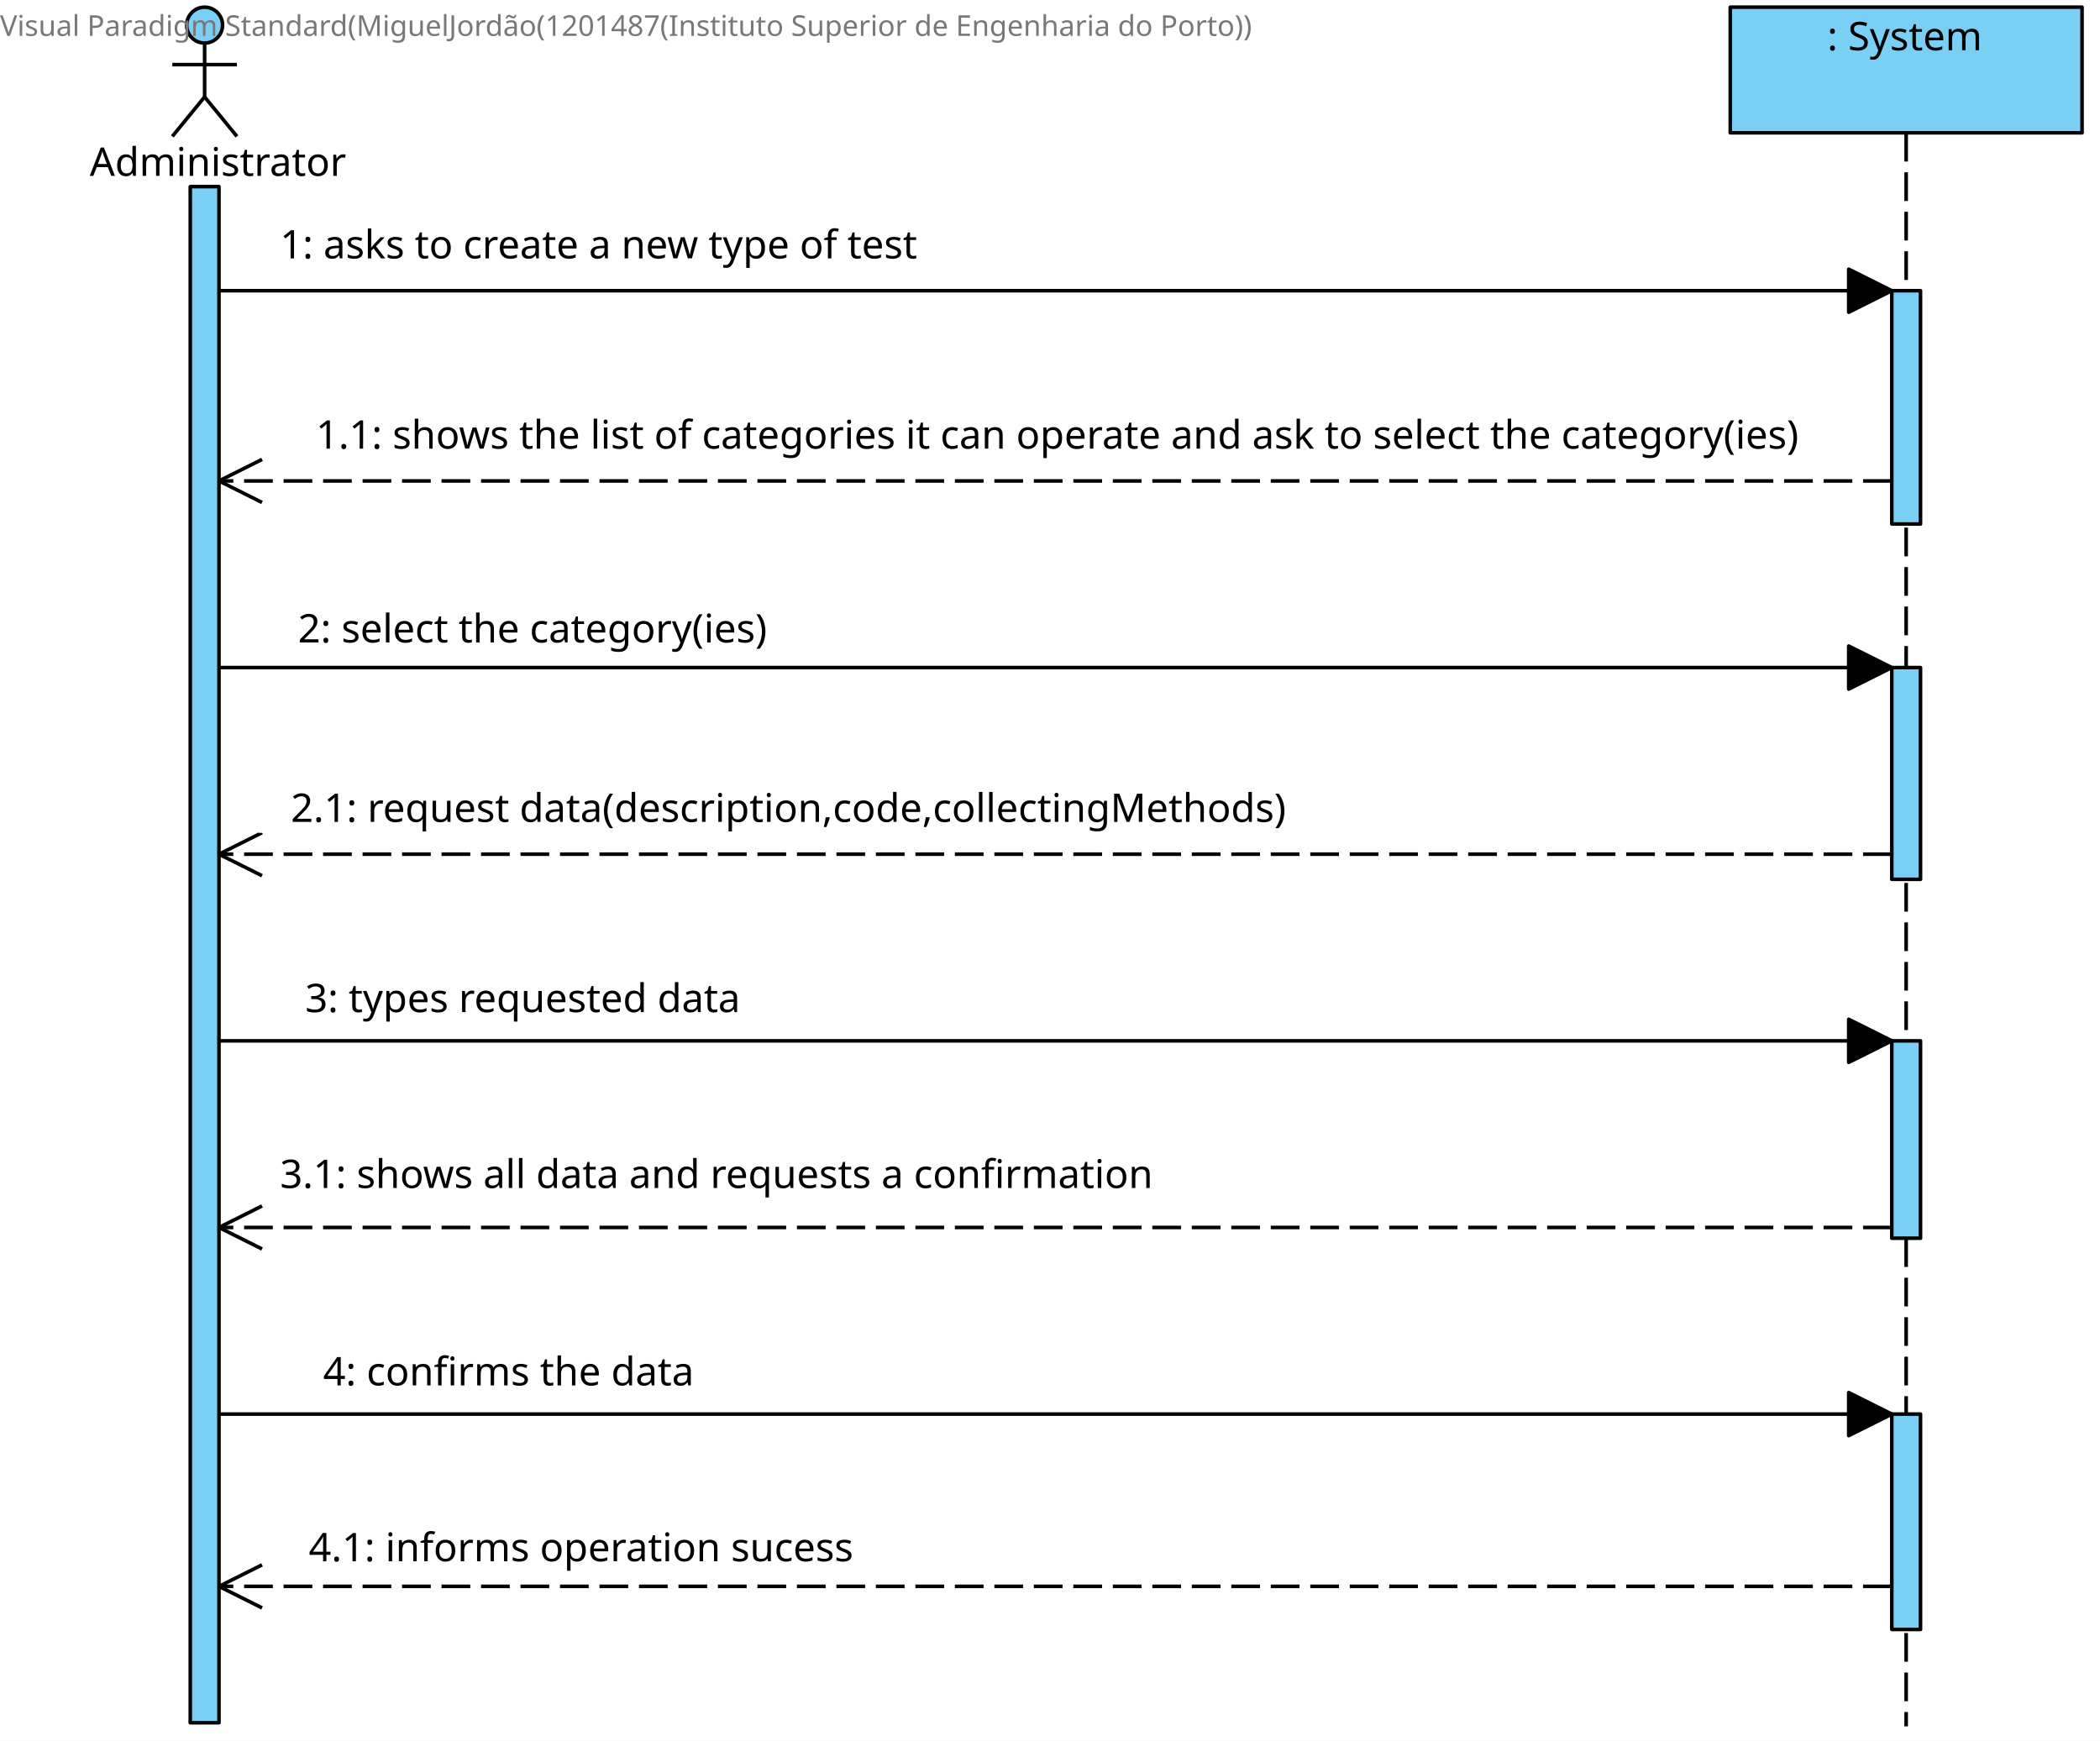
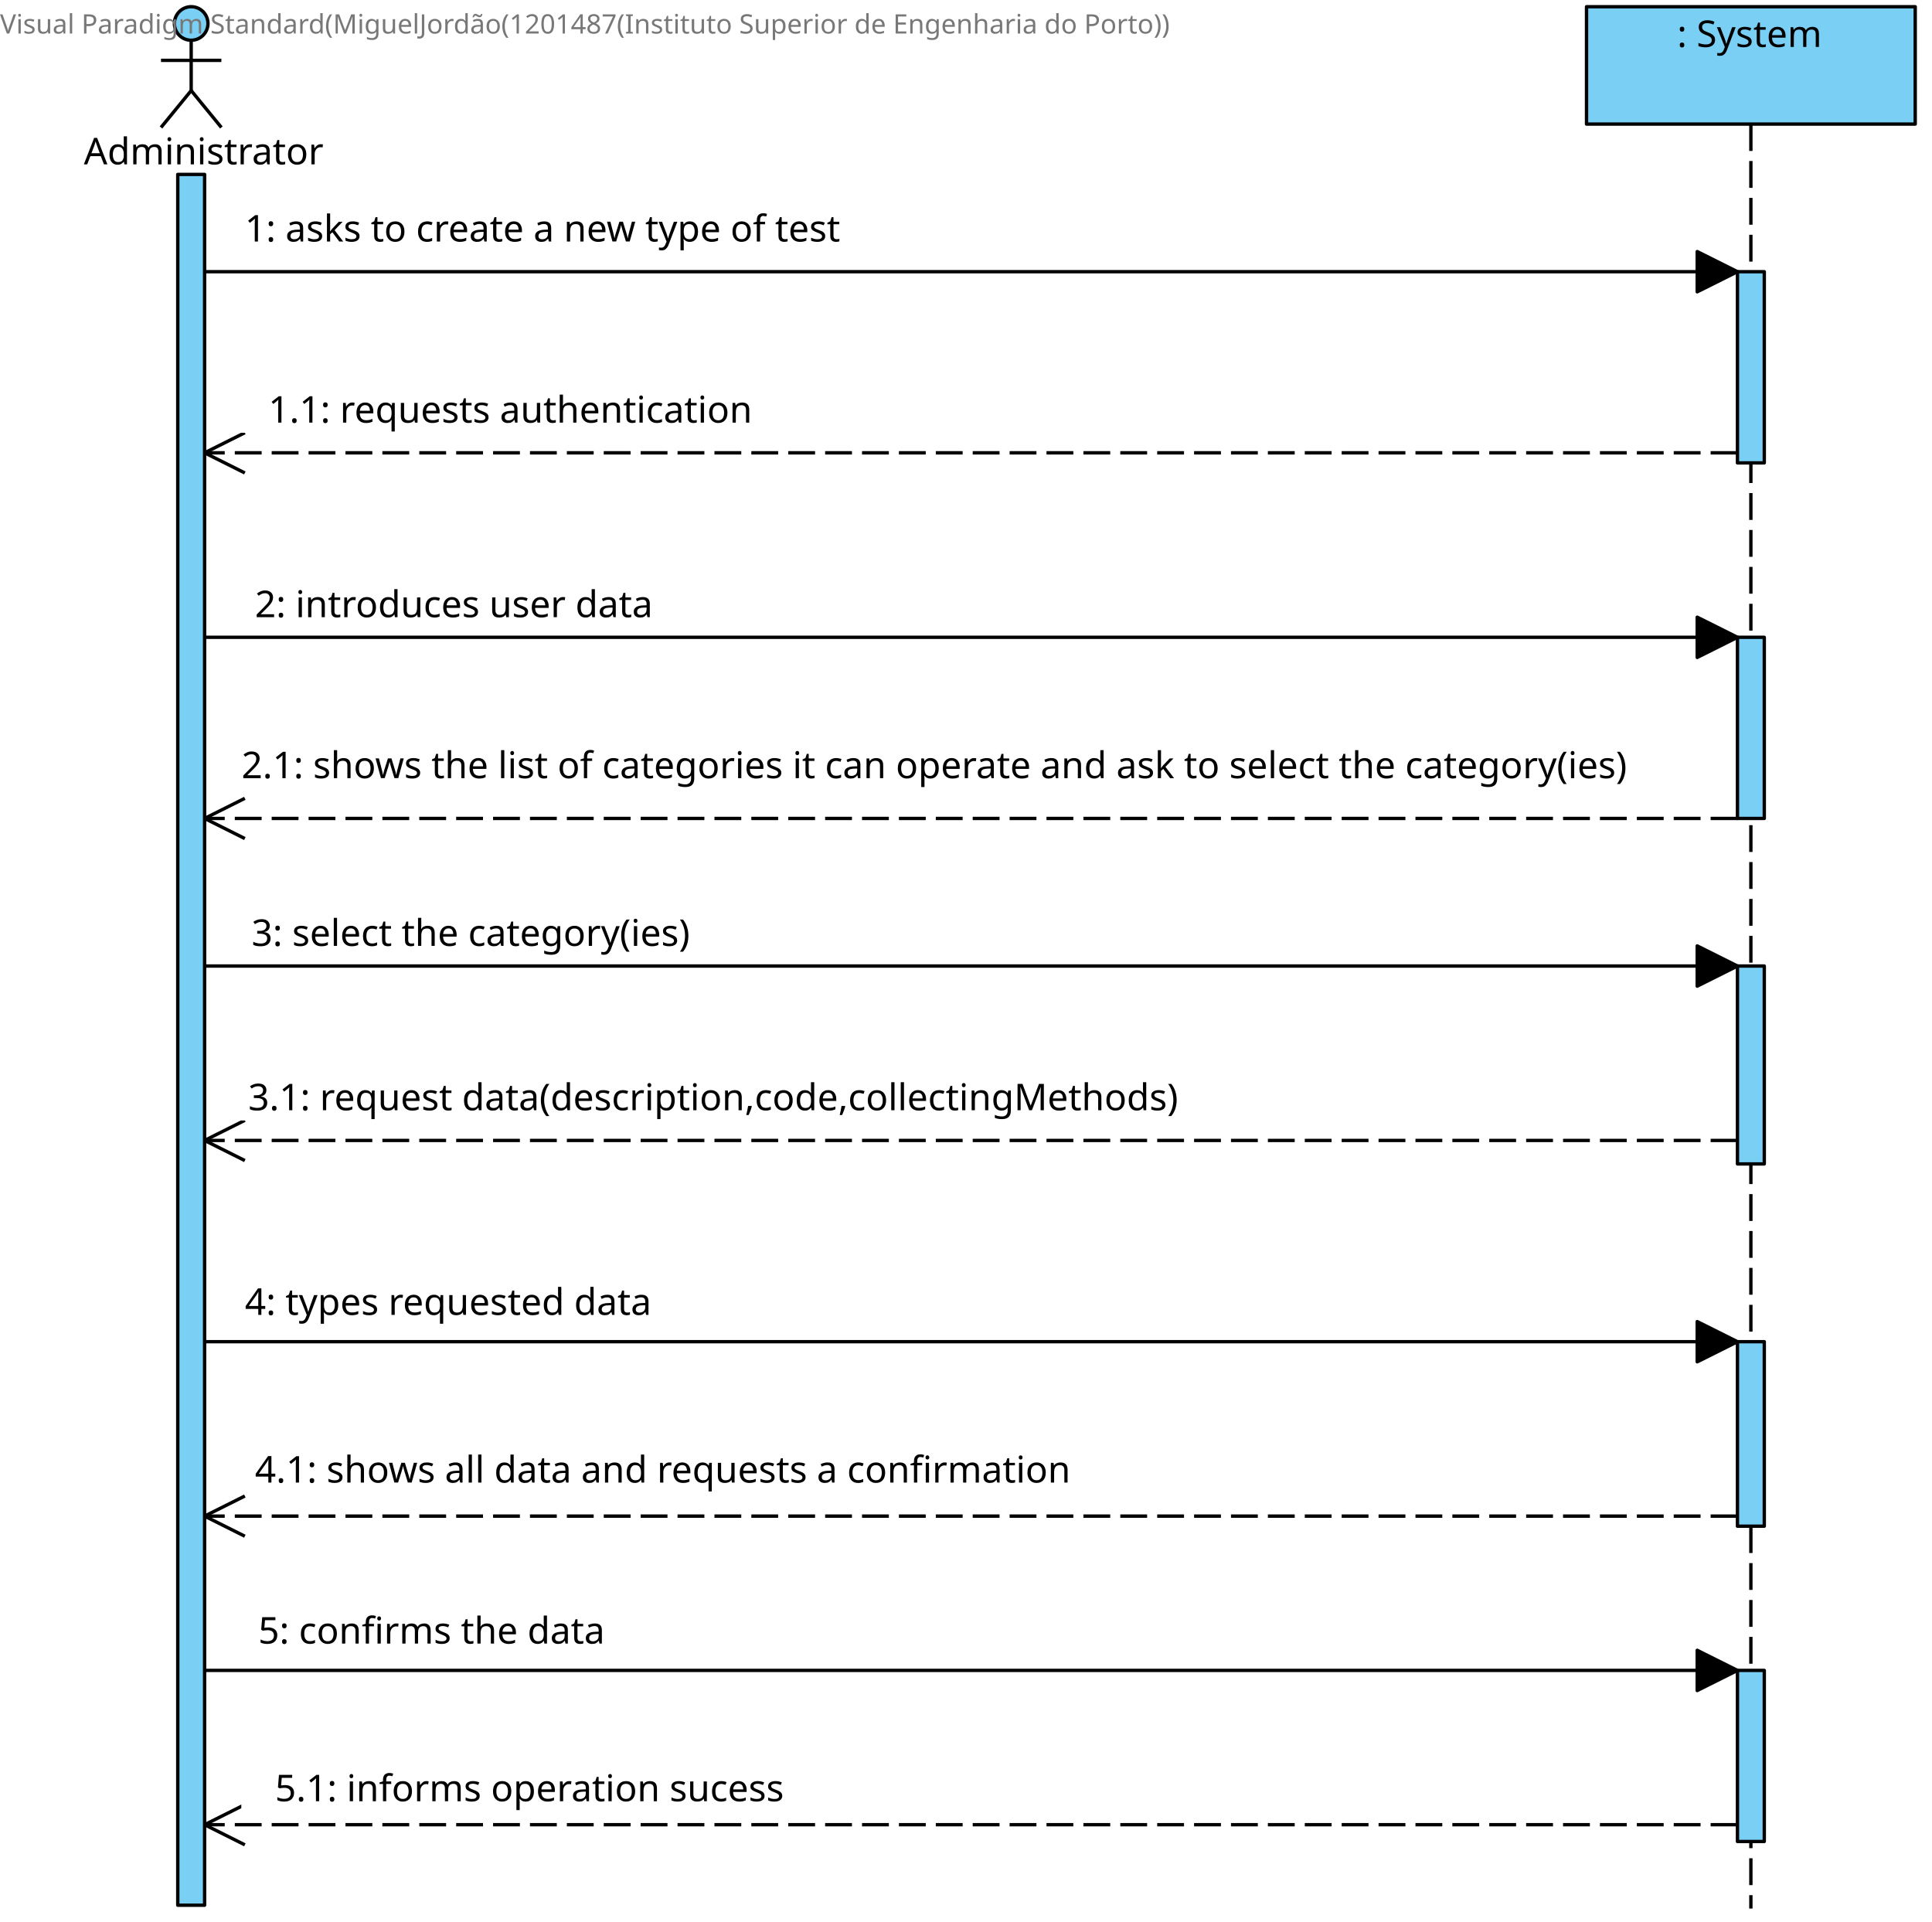
- <svg xmlns="http://www.w3.org/2000/svg" fill-opacity="0" color-rendering="auto" color-interpolation="auto" text-rendering="auto" stroke="rgb(0,0,0)" stroke-linecap="square" width="585" stroke-miterlimit="10" shape-rendering="auto" stroke-opacity="0" fill="rgb(0,0,0)" stroke-dasharray="none" font-weight="normal" stroke-width="1" height="485" font-family="'Dialog'" font-style="normal" stroke-linejoin="miter" font-size="12px" stroke-dashoffset="0" image-rendering="auto">
+ <svg xmlns="http://www.w3.org/2000/svg" fill-opacity="0" color-rendering="auto" color-interpolation="auto" text-rendering="auto" stroke="rgb(0,0,0)" stroke-linecap="square" width="576" stroke-miterlimit="10" shape-rendering="auto" stroke-opacity="0" fill="rgb(0,0,0)" stroke-dasharray="none" font-weight="normal" stroke-width="1" height="573" font-family="'Dialog'" font-style="normal" stroke-linejoin="miter" font-size="12px" stroke-dashoffset="0" image-rendering="auto">
  <defs id="genericDefs" />
  <g>
    <defs id="defs1">
      <clipPath clipPathUnits="userSpaceOnUse" id="clipPath1">
-         <path d="M-7 -7 L121 -7 L121 490 L-7 490 L-7 -7 Z" />
+         <path d="M-7 -7 L121 -7 L121 578 L-7 578 L-7 -7 Z" />
      </clipPath>
      <clipPath clipPathUnits="userSpaceOnUse" id="clipPath2">
-         <path d="M-7 -7 L110 -7 L110 490 L-7 490 L-7 -7 Z" />
+         <path d="M-7 -7 L110 -7 L110 578 L-7 578 L-7 -7 Z" />
      </clipPath>
      <clipPath clipPathUnits="userSpaceOnUse" id="clipPath3">
-         <path d="M-7 -7 L19 -7 L19 76 L-7 76 L-7 -7 Z" />
+         <path d="M-7 -7 L19 -7 L19 68 L-7 68 L-7 -7 Z" />
      </clipPath>
      <clipPath clipPathUnits="userSpaceOnUse" id="clipPath4">
        <path d="M-7 -7 L19 -7 L19 70 L-7 70 L-7 -7 Z" />
      </clipPath>
      <clipPath clipPathUnits="userSpaceOnUse" id="clipPath5">
        <path d="M-7 -7 L19 -7 L19 66 L-7 66 L-7 -7 Z" />
      </clipPath>
      <clipPath clipPathUnits="userSpaceOnUse" id="clipPath6">
-         <path d="M-7 -7 L19 -7 L19 71 L-7 71 L-7 -7 Z" />
+         <path d="M-7 -7 L19 -7 L19 62 L-7 62 L-7 -7 Z" />
      </clipPath>
      <clipPath clipPathUnits="userSpaceOnUse" id="clipPath7">
-         <path d="M-99 -15 L198 -15 L198 30 L-99 30 L-99 -15 Z" />
+         <path d="M-7 -7 L19 -7 L19 65 L-7 65 L-7 -7 Z" />
      </clipPath>
      <clipPath clipPathUnits="userSpaceOnUse" id="clipPath8">
        <path d="M-85 -15 L170 -15 L170 30 L-85 30 L-85 -15 Z" />
      </clipPath>
      <clipPath clipPathUnits="userSpaceOnUse" id="clipPath9">
-         <path d="M0 0 L570 0 L570 104 L0 104 L0 0 Z" />
+         <path d="M-99 -15 L198 -15 L198 30 L-99 30 L-99 -15 Z" />
      </clipPath>
      <clipPath clipPathUnits="userSpaceOnUse" id="clipPath10">
-         <path d="M89 6 L89 21 L4 21 L4 6 ZM247 29 L247 44 L57 44 L57 29 ZM481 82 L481 97 L67 97 L67 82 ZM0 0 L0 104 L570 104 L570 0 Z" />
+         <path d="M0 0 L561 0 L561 104 L0 104 L0 0 Z" />
      </clipPath>
      <clipPath clipPathUnits="userSpaceOnUse" id="clipPath11">
-         <path d="M208 31 L208 46 L62 46 L62 31 ZM343 81 L343 96 L61 96 L61 81 ZM0 0 L0 104 L570 104 L570 0 Z" />
+         <path d="M89 6 L89 21 L4 21 L4 6 ZM242 29 L242 44 L52 44 L52 29 ZM216 83 L216 98 L60 98 L60 83 ZM0 0 L0 104 L561 104 L561 0 Z" />
      </clipPath>
      <clipPath clipPathUnits="userSpaceOnUse" id="clipPath12">
-         <path d="M343 29 L343 44 L61 44 L61 29 ZM199 82 L199 97 L64 97 L64 82 ZM0 0 L0 104 L570 104 L570 0 Z" />
+         <path d="M200 32 L200 47 L54 47 L54 32 ZM336 81 L336 96 L54 96 L54 81 ZM0 0 L0 104 L561 104 L561 0 Z" />
      </clipPath>
      <clipPath clipPathUnits="userSpaceOnUse" id="clipPath13">
-         <path d="M199 30 L199 45 L64 45 L64 30 ZM307 79 L307 94 L57 94 L57 79 ZM0 0 L0 104 L570 104 L570 0 Z" />
+         <path d="M336 29 L336 44 L54 44 L54 29 ZM0 0 L0 104 L52 104 L52 90 L187 90 L187 104 L561 104 L561 0 Z" />
      </clipPath>
      <clipPath clipPathUnits="userSpaceOnUse" id="clipPath14">
-         <path d="M307 27 L307 42 L57 42 L57 27 ZM186 82 L186 97 L69 97 L69 82 ZM0 0 L0 104 L570 104 L570 0 Z" />
+         <path d="M187 30 L187 45 L52 45 L52 30 ZM305 80 L305 95 L55 95 L55 80 ZM0 0 L0 104 L561 104 L561 0 Z" />
      </clipPath>
      <clipPath clipPathUnits="userSpaceOnUse" id="clipPath15">
-         <path d="M186 30 L186 45 L69 45 L69 30 ZM229 79 L229 94 L65 94 L65 79 ZM0 0 L0 104 L570 104 L570 0 Z" />
+         <path d="M305 28 L305 43 L55 43 L55 28 ZM173 76 L173 91 L56 91 L56 76 ZM0 0 L0 104 L561 104 L561 0 Z" />
      </clipPath>
      <clipPath clipPathUnits="userSpaceOnUse" id="clipPath16">
-         <path d="M229 31 L229 46 L65 46 L65 31 ZM0 0 L0 104 L570 104 L570 0 Z" />
+         <path d="M173 30 L173 45 L56 45 L56 30 ZM225 77 L225 92 L61 92 L61 77 ZM0 0 L0 104 L561 104 L561 0 Z" />
      </clipPath>
      <clipPath clipPathUnits="userSpaceOnUse" id="clipPath17">
-         <path d="M481 29 L481 44 L67 44 L67 29 ZM208 83 L208 98 L62 98 L62 83 ZM0 0 L0 104 L570 104 L570 0 Z" />
+         <path d="M225 31 L225 46 L61 46 L61 31 ZM0 0 L0 104 L561 104 L561 0 Z" />
      </clipPath>
      <clipPath clipPathUnits="userSpaceOnUse" id="clipPath18">
+         <path d="M465 26 L465 41 L51 41 L51 26 ZM200 76 L200 91 L54 91 L54 76 ZM0 0 L0 104 L561 104 L561 0 Z" />
+       </clipPath>
+       <clipPath clipPathUnits="userSpaceOnUse" id="clipPath19">
+         <path d="M216 29 L216 44 L60 44 L60 29 ZM187 87 L187 102 L55 102 L55 87 ZM0 0 L0 104 L561 104 L561 0 Z" />
+       </clipPath>
+       <clipPath clipPathUnits="userSpaceOnUse" id="clipPath20">
+         <path d="M187 32 L187 47 L55 47 L55 32 ZM465 80 L465 95 L51 95 L51 80 ZM0 0 L0 104 L561 104 L561 0 Z" />
+       </clipPath>
+       <clipPath clipPathUnits="userSpaceOnUse" id="clipPath21">
+         <path d="M-132 -15 L264 -15 L264 30 L-132 30 L-132 -15 Z" />
+       </clipPath>
+       <clipPath clipPathUnits="userSpaceOnUse" id="clipPath22">
+         <path d="M-156 -15 L312 -15 L312 30 L-156 30 L-156 -15 Z" />
+       </clipPath>
+       <clipPath clipPathUnits="userSpaceOnUse" id="clipPath23">
        <path d="M-414 -15 L828 -15 L828 30 L-414 30 L-414 -15 Z" />
      </clipPath>
-       <clipPath clipPathUnits="userSpaceOnUse" id="clipPath19">
+       <clipPath clipPathUnits="userSpaceOnUse" id="clipPath24">
        <path d="M-164 -15 L328 -15 L328 30 L-164 30 L-164 -15 Z" />
      </clipPath>
-       <clipPath clipPathUnits="userSpaceOnUse" id="clipPath20">
+       <clipPath clipPathUnits="userSpaceOnUse" id="clipPath25">
        <path d="M-117 -15 L234 -15 L234 30 L-117 30 L-117 -15 Z" />
      </clipPath>
-       <clipPath clipPathUnits="userSpaceOnUse" id="clipPath21">
+       <clipPath clipPathUnits="userSpaceOnUse" id="clipPath26">
        <path d="M-250 -15 L500 -15 L500 30 L-250 30 L-250 -15 Z" />
      </clipPath>
-       <clipPath clipPathUnits="userSpaceOnUse" id="clipPath22">
+       <clipPath clipPathUnits="userSpaceOnUse" id="clipPath27">
        <path d="M-135 -15 L270 -15 L270 30 L-135 30 L-135 -15 Z" />
      </clipPath>
-       <clipPath clipPathUnits="userSpaceOnUse" id="clipPath23">
+       <clipPath clipPathUnits="userSpaceOnUse" id="clipPath28">
        <path d="M-282 -15 L564 -15 L564 30 L-282 30 L-282 -15 Z" />
      </clipPath>
-       <clipPath clipPathUnits="userSpaceOnUse" id="clipPath24">
+       <clipPath clipPathUnits="userSpaceOnUse" id="clipPath29">
        <path d="M-146 -15 L292 -15 L292 30 L-146 30 L-146 -15 Z" />
      </clipPath>
-       <clipPath clipPathUnits="userSpaceOnUse" id="clipPath25">
+       <clipPath clipPathUnits="userSpaceOnUse" id="clipPath30">
        <path d="M-190 -15 L380 -15 L380 30 L-190 30 L-190 -15 Z" />
      </clipPath>
    </defs>
    <g fill="white" text-rendering="geometricPrecision" fill-opacity="1" stroke-opacity="1" stroke="white">
-       <rect x="0" width="585" height="485" y="0" stroke="none" />
+       <rect x="0" width="576" height="573" y="0" stroke="none" />
    </g>
    <g font-size="11px" transform="translate(2,2)" fill-opacity="1" fill="rgb(122,207,245)" text-rendering="geometricPrecision" image-rendering="optimizeQuality" font-family="sans-serif" stroke="rgb(122,207,245)" stroke-opacity="1">
      <circle r="5" clip-path="url(#clipPath1)" cx="55" cy="5" stroke="none" />
-       <rect x="51" width="8" height="428" y="50" clip-path="url(#clipPath1)" stroke="none" />
+       <rect x="51" width="8" height="516" y="50" clip-path="url(#clipPath1)" stroke="none" />
    </g>
    <g stroke-linecap="butt" font-size="11px" transform="translate(2,2)" fill-opacity="1" fill="black" text-rendering="geometricPrecision" image-rendering="optimizeQuality" font-family="sans-serif" stroke-linejoin="round" stroke="black" stroke-opacity="1" stroke-miterlimit="0">
      <circle fill="none" r="5" clip-path="url(#clipPath1)" cx="55" cy="5" />
-       <rect fill="none" x="51" width="8" height="428" y="50" clip-path="url(#clipPath1)" />
+       <rect fill="none" x="51" width="8" height="516" y="50" clip-path="url(#clipPath1)" />
      <line y2="25" fill="none" x1="55" clip-path="url(#clipPath1)" x2="55" y1="10" />
      <line y2="36" fill="none" x1="55" clip-path="url(#clipPath1)" x2="46" y1="25" />
      <line y2="36" fill="none" x1="55" clip-path="url(#clipPath1)" x2="64" y1="25" />
      <line y2="16" fill="none" x1="46" clip-path="url(#clipPath1)" x2="64" y1="16" />
    </g>
-     <g font-size="11px" transform="translate(482,2)" fill-opacity="1" fill="rgb(122,207,245)" text-rendering="geometricPrecision" image-rendering="optimizeQuality" font-family="sans-serif" stroke="rgb(122,207,245)" stroke-opacity="1">
+     <g font-size="11px" transform="translate(473,2)" fill-opacity="1" fill="rgb(122,207,245)" text-rendering="geometricPrecision" image-rendering="optimizeQuality" font-family="sans-serif" stroke="rgb(122,207,245)" stroke-opacity="1">
      <rect x="0" width="98" height="35" y="0" clip-path="url(#clipPath2)" stroke="none" />
    </g>
-     <g stroke-linecap="butt" font-size="11px" transform="translate(482,2)" fill-opacity="1" fill="black" text-rendering="geometricPrecision" image-rendering="optimizeQuality" font-family="sans-serif" stroke-linejoin="round" stroke="black" stroke-opacity="1" stroke-miterlimit="0">
+     <g stroke-linecap="butt" font-size="11px" transform="translate(473,2)" fill-opacity="1" fill="black" text-rendering="geometricPrecision" image-rendering="optimizeQuality" font-family="sans-serif" stroke-linejoin="round" stroke="black" stroke-opacity="1" stroke-miterlimit="0">
      <rect fill="none" x="0" width="98" height="35" y="0" clip-path="url(#clipPath2)" />
-       <line clip-path="url(#clipPath2)" fill="none" x1="49" x2="49" y1="35" y2="479" stroke-linejoin="bevel" stroke-dasharray="8,3" />
-     </g>
-     <g font-size="11px" transform="translate(527,81)" fill-opacity="1" fill="rgb(122,207,245)" text-rendering="geometricPrecision" image-rendering="optimizeQuality" font-family="sans-serif" stroke="rgb(122,207,245)" stroke-opacity="1">
-       <rect x="0" width="8" height="65" y="0" clip-path="url(#clipPath3)" stroke="none" />
-     </g>
-     <g stroke-linecap="butt" font-size="11px" transform="translate(527,81)" fill-opacity="1" fill="black" text-rendering="geometricPrecision" image-rendering="optimizeQuality" font-family="sans-serif" stroke-linejoin="round" stroke="black" stroke-opacity="1" stroke-miterlimit="0">
-       <rect fill="none" x="0" width="8" height="65" y="0" clip-path="url(#clipPath3)" />
-     </g>
-     <g font-size="11px" transform="translate(527,186)" fill-opacity="1" fill="rgb(122,207,245)" text-rendering="geometricPrecision" image-rendering="optimizeQuality" font-family="sans-serif" stroke="rgb(122,207,245)" stroke-opacity="1">
+       <line clip-path="url(#clipPath2)" fill="none" x1="49" x2="49" y1="35" y2="567" stroke-linejoin="bevel" stroke-dasharray="8,3" />
+     </g>
+     <g font-size="11px" transform="translate(518,81)" fill-opacity="1" fill="rgb(122,207,245)" text-rendering="geometricPrecision" image-rendering="optimizeQuality" font-family="sans-serif" stroke="rgb(122,207,245)" stroke-opacity="1">
+       <rect x="0" width="8" height="57" y="0" clip-path="url(#clipPath3)" stroke="none" />
+     </g>
+     <g stroke-linecap="butt" font-size="11px" transform="translate(518,81)" fill-opacity="1" fill="black" text-rendering="geometricPrecision" image-rendering="optimizeQuality" font-family="sans-serif" stroke-linejoin="round" stroke="black" stroke-opacity="1" stroke-miterlimit="0">
+       <rect fill="none" x="0" width="8" height="57" y="0" clip-path="url(#clipPath3)" />
+     </g>
+     <g font-size="11px" transform="translate(518,288)" fill-opacity="1" fill="rgb(122,207,245)" text-rendering="geometricPrecision" image-rendering="optimizeQuality" font-family="sans-serif" stroke="rgb(122,207,245)" stroke-opacity="1">
      <rect x="0" width="8" height="59" y="0" clip-path="url(#clipPath4)" stroke="none" />
    </g>
-     <g stroke-linecap="butt" font-size="11px" transform="translate(527,186)" fill-opacity="1" fill="black" text-rendering="geometricPrecision" image-rendering="optimizeQuality" font-family="sans-serif" stroke-linejoin="round" stroke="black" stroke-opacity="1" stroke-miterlimit="0">
+     <g stroke-linecap="butt" font-size="11px" transform="translate(518,288)" fill-opacity="1" fill="black" text-rendering="geometricPrecision" image-rendering="optimizeQuality" font-family="sans-serif" stroke-linejoin="round" stroke="black" stroke-opacity="1" stroke-miterlimit="0">
      <rect fill="none" x="0" width="8" height="59" y="0" clip-path="url(#clipPath4)" />
    </g>
-     <g font-size="11px" transform="translate(527,290)" fill-opacity="1" fill="rgb(122,207,245)" text-rendering="geometricPrecision" image-rendering="optimizeQuality" font-family="sans-serif" stroke="rgb(122,207,245)" stroke-opacity="1">
+     <g font-size="11px" transform="translate(518,400)" fill-opacity="1" fill="rgb(122,207,245)" text-rendering="geometricPrecision" image-rendering="optimizeQuality" font-family="sans-serif" stroke="rgb(122,207,245)" stroke-opacity="1">
      <rect x="0" width="8" height="55" y="0" clip-path="url(#clipPath5)" stroke="none" />
    </g>
-     <g stroke-linecap="butt" font-size="11px" transform="translate(527,290)" fill-opacity="1" fill="black" text-rendering="geometricPrecision" image-rendering="optimizeQuality" font-family="sans-serif" stroke-linejoin="round" stroke="black" stroke-opacity="1" stroke-miterlimit="0">
+     <g stroke-linecap="butt" font-size="11px" transform="translate(518,400)" fill-opacity="1" fill="black" text-rendering="geometricPrecision" image-rendering="optimizeQuality" font-family="sans-serif" stroke-linejoin="round" stroke="black" stroke-opacity="1" stroke-miterlimit="0">
      <rect fill="none" x="0" width="8" height="55" y="0" clip-path="url(#clipPath5)" />
    </g>
-     <g font-size="11px" transform="translate(527,394)" fill-opacity="1" fill="rgb(122,207,245)" text-rendering="geometricPrecision" image-rendering="optimizeQuality" font-family="sans-serif" stroke="rgb(122,207,245)" stroke-opacity="1">
-       <rect x="0" width="8" height="60" y="0" clip-path="url(#clipPath6)" stroke="none" />
-     </g>
-     <g stroke-linecap="butt" font-size="11px" transform="translate(527,394)" fill-opacity="1" fill="black" text-rendering="geometricPrecision" image-rendering="optimizeQuality" font-family="sans-serif" stroke-linejoin="round" stroke="black" stroke-opacity="1" stroke-miterlimit="0">
-       <rect fill="none" x="0" width="8" height="60" y="0" clip-path="url(#clipPath6)" />
-     </g>
-     <g font-size="11px" transform="translate(482,2)" fill-opacity="1" fill="black" text-rendering="geometricPrecision" image-rendering="optimizeQuality" font-family="sans-serif" stroke="black" stroke-opacity="1">
-       <text x="27" xml:space="preserve" y="12" clip-path="url(#clipPath7)" stroke="none">: System</text>
+     <g font-size="11px" transform="translate(518,498)" fill-opacity="1" fill="rgb(122,207,245)" text-rendering="geometricPrecision" image-rendering="optimizeQuality" font-family="sans-serif" stroke="rgb(122,207,245)" stroke-opacity="1">
+       <rect x="0" width="8" height="51" y="0" clip-path="url(#clipPath6)" stroke="none" />
+     </g>
+     <g stroke-linecap="butt" font-size="11px" transform="translate(518,498)" fill-opacity="1" fill="black" text-rendering="geometricPrecision" image-rendering="optimizeQuality" font-family="sans-serif" stroke-linejoin="round" stroke="black" stroke-opacity="1" stroke-miterlimit="0">
+       <rect fill="none" x="0" width="8" height="51" y="0" clip-path="url(#clipPath6)" />
+     </g>
+     <g font-size="11px" transform="translate(518,190)" fill-opacity="1" fill="rgb(122,207,245)" text-rendering="geometricPrecision" image-rendering="optimizeQuality" font-family="sans-serif" stroke="rgb(122,207,245)" stroke-opacity="1">
+       <rect x="0" width="8" height="54" y="0" clip-path="url(#clipPath7)" stroke="none" />
+     </g>
+     <g stroke-linecap="butt" font-size="11px" transform="translate(518,190)" fill-opacity="1" fill="black" text-rendering="geometricPrecision" image-rendering="optimizeQuality" font-family="sans-serif" stroke-linejoin="round" stroke="black" stroke-opacity="1" stroke-miterlimit="0">
+       <rect fill="none" x="0" width="8" height="54" y="0" clip-path="url(#clipPath7)" />
    </g>
    <g font-size="11px" transform="translate(15,37)" fill-opacity="1" fill="black" text-rendering="geometricPrecision" image-rendering="optimizeQuality" font-family="sans-serif" stroke="black" stroke-opacity="1">
      <text x="10" xml:space="preserve" y="12" clip-path="url(#clipPath8)" stroke="none">Administrator</text>
    </g>
+     <g font-size="11px" transform="translate(473,2)" fill-opacity="1" fill="black" text-rendering="geometricPrecision" image-rendering="optimizeQuality" font-family="sans-serif" stroke="black" stroke-opacity="1">
+       <text x="27" xml:space="preserve" y="12" clip-path="url(#clipPath9)" stroke="none">: System</text>
+     </g>
    <g stroke-linecap="butt" font-size="11px" transform="translate(11,31)" fill-opacity="1" fill="black" text-rendering="geometricPrecision" image-rendering="optimizeQuality" font-family="sans-serif" stroke-linejoin="round" stroke="black" stroke-opacity="1">
-       <line y2="50" fill="none" x1="50" clip-path="url(#clipPath10)" x2="516" y1="50" />
-       <polygon points=" 516 50 504 44 504 56" clip-path="url(#clipPath10)" stroke="none" />
-       <polygon fill="none" points=" 516 50 504 44 504 56" clip-path="url(#clipPath10)" />
-     </g>
-     <g stroke-linecap="butt" font-size="11px" transform="translate(11,136)" fill-opacity="1" fill="black" text-rendering="geometricPrecision" image-rendering="optimizeQuality" font-family="sans-serif" stroke-linejoin="round" stroke="black" stroke-opacity="1">
-       <line y2="50" fill="none" x1="50" clip-path="url(#clipPath11)" x2="516" y1="50" />
-       <polygon points=" 516 50 504 44 504 56" clip-path="url(#clipPath11)" stroke="none" />
-       <polygon fill="none" points=" 516 50 504 44 504 56" clip-path="url(#clipPath11)" />
-     </g>
-     <g fill-opacity="1" text-rendering="geometricPrecision" stroke="black" stroke-linecap="butt" transform="translate(11,188)" stroke-miterlimit="0" stroke-opacity="1" fill="black" stroke-dasharray="8,3" font-family="sans-serif" stroke-linejoin="round" font-size="11px" image-rendering="optimizeQuality">
-       <line y2="50" fill="none" x1="516" clip-path="url(#clipPath12)" x2="50" y1="50" />
-       <line clip-path="url(#clipPath12)" fill="none" x1="50" x2="62" y1="50" y2="56" stroke-dasharray="none" stroke-miterlimit="10" />
-       <line clip-path="url(#clipPath12)" fill="none" x1="50" x2="62" y1="50" y2="44" stroke-dasharray="none" stroke-miterlimit="10" />
-     </g>
-     <g stroke-linecap="butt" font-size="11px" transform="translate(11,240)" fill-opacity="1" fill="black" text-rendering="geometricPrecision" image-rendering="optimizeQuality" font-family="sans-serif" stroke-linejoin="round" stroke="black" stroke-opacity="1">
-       <line y2="50" fill="none" x1="50" clip-path="url(#clipPath13)" x2="516" y1="50" />
-       <polygon points=" 516 50 504 44 504 56" clip-path="url(#clipPath13)" stroke="none" />
-       <polygon fill="none" points=" 516 50 504 44 504 56" clip-path="url(#clipPath13)" />
-     </g>
-     <g fill-opacity="1" text-rendering="geometricPrecision" stroke="black" stroke-linecap="butt" transform="translate(11,292)" stroke-miterlimit="0" stroke-opacity="1" fill="black" stroke-dasharray="8,3" font-family="sans-serif" stroke-linejoin="round" font-size="11px" image-rendering="optimizeQuality">
-       <line y2="50" fill="none" x1="516" clip-path="url(#clipPath14)" x2="50" y1="50" />
-       <line clip-path="url(#clipPath14)" fill="none" x1="50" x2="62" y1="50" y2="56" stroke-dasharray="none" stroke-miterlimit="10" />
-       <line clip-path="url(#clipPath14)" fill="none" x1="50" x2="62" y1="50" y2="44" stroke-dasharray="none" stroke-miterlimit="10" />
-     </g>
-     <g stroke-linecap="butt" font-size="11px" transform="translate(11,344)" fill-opacity="1" fill="black" text-rendering="geometricPrecision" image-rendering="optimizeQuality" font-family="sans-serif" stroke-linejoin="round" stroke="black" stroke-opacity="1">
-       <line y2="50" fill="none" x1="50" clip-path="url(#clipPath15)" x2="516" y1="50" />
-       <polygon points=" 516 50 504 44 504 56" clip-path="url(#clipPath15)" stroke="none" />
-       <polygon fill="none" points=" 516 50 504 44 504 56" clip-path="url(#clipPath15)" />
-     </g>
-     <g fill-opacity="1" text-rendering="geometricPrecision" stroke="black" stroke-linecap="butt" transform="translate(11,392)" stroke-miterlimit="0" stroke-opacity="1" fill="black" stroke-dasharray="8,3" font-family="sans-serif" stroke-linejoin="round" font-size="11px" image-rendering="optimizeQuality">
-       <line y2="50" fill="none" x1="516" clip-path="url(#clipPath16)" x2="50" y1="50" />
-       <line clip-path="url(#clipPath16)" fill="none" x1="50" x2="62" y1="50" y2="56" stroke-dasharray="none" stroke-miterlimit="10" />
-       <line clip-path="url(#clipPath16)" fill="none" x1="50" x2="62" y1="50" y2="44" stroke-dasharray="none" stroke-miterlimit="10" />
-     </g>
-     <g fill-opacity="1" text-rendering="geometricPrecision" stroke="black" stroke-linecap="butt" transform="translate(11,84)" stroke-miterlimit="0" stroke-opacity="1" fill="black" stroke-dasharray="8,3" font-family="sans-serif" stroke-linejoin="round" font-size="11px" image-rendering="optimizeQuality">
-       <line y2="50" fill="none" x1="516" clip-path="url(#clipPath17)" x2="50" y1="50" />
+       <line y2="50" fill="none" x1="50" clip-path="url(#clipPath11)" x2="507" y1="50" />
+       <polygon points=" 507 50 495 44 495 56" clip-path="url(#clipPath11)" stroke="none" />
+       <polygon fill="none" points=" 507 50 495 44 495 56" clip-path="url(#clipPath11)" />
+     </g>
+     <g stroke-linecap="butt" font-size="11px" transform="translate(11,238)" fill-opacity="1" fill="black" text-rendering="geometricPrecision" image-rendering="optimizeQuality" font-family="sans-serif" stroke-linejoin="round" stroke="black" stroke-opacity="1">
+       <line y2="50" fill="none" x1="50" clip-path="url(#clipPath12)" x2="507" y1="50" />
+       <polygon points=" 507 50 495 44 495 56" clip-path="url(#clipPath12)" stroke="none" />
+       <polygon fill="none" points=" 507 50 495 44 495 56" clip-path="url(#clipPath12)" />
+     </g>
+     <g fill-opacity="1" text-rendering="geometricPrecision" stroke="black" stroke-linecap="butt" transform="translate(11,290)" stroke-miterlimit="0" stroke-opacity="1" fill="black" stroke-dasharray="8,3" font-family="sans-serif" stroke-linejoin="round" font-size="11px" image-rendering="optimizeQuality">
+       <line y2="50" fill="none" x1="507" clip-path="url(#clipPath13)" x2="50" y1="50" />
+       <line clip-path="url(#clipPath13)" fill="none" x1="50" x2="62" y1="50" y2="56" stroke-dasharray="none" stroke-miterlimit="10" />
+       <line clip-path="url(#clipPath13)" fill="none" x1="50" x2="62" y1="50" y2="44" stroke-dasharray="none" stroke-miterlimit="10" />
+     </g>
+     <g stroke-linecap="butt" font-size="11px" transform="translate(11,350)" fill-opacity="1" fill="black" text-rendering="geometricPrecision" image-rendering="optimizeQuality" font-family="sans-serif" stroke-linejoin="round" stroke="black" stroke-opacity="1">
+       <line y2="50" fill="none" x1="50" clip-path="url(#clipPath14)" x2="507" y1="50" />
+       <polygon points=" 507 50 495 44 495 56" clip-path="url(#clipPath14)" stroke="none" />
+       <polygon fill="none" points=" 507 50 495 44 495 56" clip-path="url(#clipPath14)" />
+     </g>
+     <g fill-opacity="1" text-rendering="geometricPrecision" stroke="black" stroke-linecap="butt" transform="translate(11,402)" stroke-miterlimit="0" stroke-opacity="1" fill="black" stroke-dasharray="8,3" font-family="sans-serif" stroke-linejoin="round" font-size="11px" image-rendering="optimizeQuality">
+       <line y2="50" fill="none" x1="507" clip-path="url(#clipPath15)" x2="50" y1="50" />
+       <line clip-path="url(#clipPath15)" fill="none" x1="50" x2="62" y1="50" y2="56" stroke-dasharray="none" stroke-miterlimit="10" />
+       <line clip-path="url(#clipPath15)" fill="none" x1="50" x2="62" y1="50" y2="44" stroke-dasharray="none" stroke-miterlimit="10" />
+     </g>
+     <g stroke-linecap="butt" font-size="11px" transform="translate(11,448)" fill-opacity="1" fill="black" text-rendering="geometricPrecision" image-rendering="optimizeQuality" font-family="sans-serif" stroke-linejoin="round" stroke="black" stroke-opacity="1">
+       <line y2="50" fill="none" x1="50" clip-path="url(#clipPath16)" x2="507" y1="50" />
+       <polygon points=" 507 50 495 44 495 56" clip-path="url(#clipPath16)" stroke="none" />
+       <polygon fill="none" points=" 507 50 495 44 495 56" clip-path="url(#clipPath16)" />
+     </g>
+     <g fill-opacity="1" text-rendering="geometricPrecision" stroke="black" stroke-linecap="butt" transform="translate(11,494)" stroke-miterlimit="0" stroke-opacity="1" fill="black" stroke-dasharray="8,3" font-family="sans-serif" stroke-linejoin="round" font-size="11px" image-rendering="optimizeQuality">
+       <line y2="50" fill="none" x1="507" clip-path="url(#clipPath17)" x2="50" y1="50" />
      <line clip-path="url(#clipPath17)" fill="none" x1="50" x2="62" y1="50" y2="56" stroke-dasharray="none" stroke-miterlimit="10" />
      <line clip-path="url(#clipPath17)" fill="none" x1="50" x2="62" y1="50" y2="44" stroke-dasharray="none" stroke-miterlimit="10" />
    </g>
-     <g font-size="11px" transform="translate(78,113)" fill-opacity="1" fill="white" text-rendering="geometricPrecision" image-rendering="optimizeQuality" font-family="sans-serif" stroke="white" stroke-opacity="1">
-       <rect x="0" width="414" height="15" y="0" clip-path="url(#clipPath18)" stroke="none" />
-       <text fill="black" x="10" xml:space="preserve" y="12" clip-path="url(#clipPath18)" stroke="none">1.1: shows the list of categories it can operate and ask to select the category(ies)</text>
-     </g>
-     <g font-size="11px" transform="translate(76,423)" fill-opacity="1" fill="white" text-rendering="geometricPrecision" image-rendering="optimizeQuality" font-family="sans-serif" stroke="white" stroke-opacity="1">
-       <rect x="0" width="164" height="15" y="0" clip-path="url(#clipPath19)" stroke="none" />
-       <text fill="black" x="10" xml:space="preserve" y="12" clip-path="url(#clipPath19)" stroke="none">4.1: informs operation sucess</text>
-     </g>
-     <g font-size="11px" transform="translate(80,374)" fill-opacity="1" fill="white" text-rendering="geometricPrecision" image-rendering="optimizeQuality" font-family="sans-serif" stroke="white" stroke-opacity="1">
-       <rect x="0" width="117" height="15" y="0" clip-path="url(#clipPath20)" stroke="none" />
-       <text fill="black" x="10" xml:space="preserve" y="12" clip-path="url(#clipPath20)" stroke="none">4: confirms the data</text>
-     </g>
-     <g font-size="11px" transform="translate(68,319)" fill-opacity="1" fill="white" text-rendering="geometricPrecision" image-rendering="optimizeQuality" font-family="sans-serif" stroke="white" stroke-opacity="1">
-       <rect x="0" width="250" height="15" y="0" clip-path="url(#clipPath21)" stroke="none" />
-       <text fill="black" x="10" xml:space="preserve" y="12" clip-path="url(#clipPath21)" stroke="none">3.1: shows all data and requests a confirmation</text>
-     </g>
-     <g font-size="11px" transform="translate(75,270)" fill-opacity="1" fill="white" text-rendering="geometricPrecision" image-rendering="optimizeQuality" font-family="sans-serif" stroke="white" stroke-opacity="1">
-       <rect x="0" width="135" height="15" y="0" clip-path="url(#clipPath22)" stroke="none" />
-       <text fill="black" x="10" xml:space="preserve" y="12" clip-path="url(#clipPath22)" stroke="none">3: types requested data</text>
-     </g>
-     <g font-size="11px" transform="translate(72,217)" fill-opacity="1" fill="white" text-rendering="geometricPrecision" image-rendering="optimizeQuality" font-family="sans-serif" stroke="white" stroke-opacity="1">
-       <rect x="0" width="282" height="15" y="0" clip-path="url(#clipPath23)" stroke="none" />
-       <text fill="black" x="9" xml:space="preserve" y="12" clip-path="url(#clipPath23)" stroke="none">2.1: request data(description,code,collectingMethods)</text>
-     </g>
-     <g font-size="11px" transform="translate(73,167)" fill-opacity="1" fill="white" text-rendering="geometricPrecision" image-rendering="optimizeQuality" font-family="sans-serif" stroke="white" stroke-opacity="1">
-       <rect x="0" width="146" height="15" y="0" clip-path="url(#clipPath24)" stroke="none" />
-       <text fill="black" x="10" xml:space="preserve" y="12" clip-path="url(#clipPath24)" stroke="none">2: select the category(ies)</text>
-     </g>
-     <g font-size="11px" transform="translate(68,60)" fill-opacity="1" fill="white" text-rendering="geometricPrecision" image-rendering="optimizeQuality" font-family="sans-serif" stroke="white" stroke-opacity="1">
-       <rect x="0" width="190" height="15" y="0" clip-path="url(#clipPath25)" stroke="none" />
-       <text fill="black" x="10" xml:space="preserve" y="12" clip-path="url(#clipPath25)" stroke="none">1: asks to create a new type of test</text>
+     <g fill-opacity="1" text-rendering="geometricPrecision" stroke="black" stroke-linecap="butt" transform="translate(11,194)" stroke-miterlimit="0" stroke-opacity="1" fill="black" stroke-dasharray="8,3" font-family="sans-serif" stroke-linejoin="round" font-size="11px" image-rendering="optimizeQuality">
+       <line y2="50" fill="none" x1="507" clip-path="url(#clipPath18)" x2="50" y1="50" />
+       <line clip-path="url(#clipPath18)" fill="none" x1="50" x2="62" y1="50" y2="56" stroke-dasharray="none" stroke-miterlimit="10" />
+       <line clip-path="url(#clipPath18)" fill="none" x1="50" x2="62" y1="50" y2="44" stroke-dasharray="none" stroke-miterlimit="10" />
+     </g>
+     <g fill-opacity="1" text-rendering="geometricPrecision" stroke="black" stroke-linecap="butt" transform="translate(11,85)" stroke-miterlimit="0" stroke-opacity="1" fill="black" stroke-dasharray="8,3" font-family="sans-serif" stroke-linejoin="round" font-size="11px" image-rendering="optimizeQuality">
+       <line y2="50" fill="none" x1="507" clip-path="url(#clipPath19)" x2="50" y1="50" />
+       <line clip-path="url(#clipPath19)" fill="none" x1="50" x2="62" y1="50" y2="56" stroke-dasharray="none" stroke-miterlimit="10" />
+       <line clip-path="url(#clipPath19)" fill="none" x1="50" x2="62" y1="50" y2="44" stroke-dasharray="none" stroke-miterlimit="10" />
+     </g>
+     <g stroke-linecap="butt" font-size="11px" transform="translate(11,140)" fill-opacity="1" fill="black" text-rendering="geometricPrecision" image-rendering="optimizeQuality" font-family="sans-serif" stroke-linejoin="round" stroke="black" stroke-opacity="1">
+       <line y2="50" fill="none" x1="50" clip-path="url(#clipPath20)" x2="507" y1="50" />
+       <polygon points=" 507 50 495 44 495 56" clip-path="url(#clipPath20)" stroke="none" />
+       <polygon fill="none" points=" 507 50 495 44 495 56" clip-path="url(#clipPath20)" />
+     </g>
+     <g font-size="11px" transform="translate(66,172)" fill-opacity="1" fill="white" text-rendering="geometricPrecision" image-rendering="optimizeQuality" font-family="sans-serif" stroke="white" stroke-opacity="1">
+       <rect x="0" width="132" height="15" y="0" clip-path="url(#clipPath21)" stroke="none" />
+       <text fill="black" x="10" xml:space="preserve" y="12" clip-path="url(#clipPath21)" stroke="none">2: introduces user data</text>
+     </g>
+     <g font-size="11px" transform="translate(71,114)" fill-opacity="1" fill="white" text-rendering="geometricPrecision" image-rendering="optimizeQuality" font-family="sans-serif" stroke="white" stroke-opacity="1">
+       <rect x="0" width="156" height="15" y="0" clip-path="url(#clipPath22)" stroke="none" />
+       <text fill="black" x="9" xml:space="preserve" y="12" clip-path="url(#clipPath22)" stroke="none">1.1: requests authentication</text>
+     </g>
+     <g font-size="11px" transform="translate(62,220)" fill-opacity="1" fill="white" text-rendering="geometricPrecision" image-rendering="optimizeQuality" font-family="sans-serif" stroke="white" stroke-opacity="1">
+       <rect x="0" width="414" height="15" y="0" clip-path="url(#clipPath23)" stroke="none" />
+       <text fill="black" x="10" xml:space="preserve" y="12" clip-path="url(#clipPath23)" stroke="none">2.1: shows the list of categories it can operate and ask to select the category(ies)</text>
+     </g>
+     <g font-size="11px" transform="translate(72,525)" fill-opacity="1" fill="white" text-rendering="geometricPrecision" image-rendering="optimizeQuality" font-family="sans-serif" stroke="white" stroke-opacity="1">
+       <rect x="0" width="164" height="15" y="0" clip-path="url(#clipPath24)" stroke="none" />
+       <text fill="black" x="10" xml:space="preserve" y="12" clip-path="url(#clipPath24)" stroke="none">5.1: informs operation sucess</text>
+     </g>
+     <g font-size="11px" transform="translate(67,478)" fill-opacity="1" fill="white" text-rendering="geometricPrecision" image-rendering="optimizeQuality" font-family="sans-serif" stroke="white" stroke-opacity="1">
+       <rect x="0" width="117" height="15" y="0" clip-path="url(#clipPath25)" stroke="none" />
+       <text fill="black" x="10" xml:space="preserve" y="12" clip-path="url(#clipPath25)" stroke="none">5: confirms the data</text>
+     </g>
+     <g font-size="11px" transform="translate(66,430)" fill-opacity="1" fill="white" text-rendering="geometricPrecision" image-rendering="optimizeQuality" font-family="sans-serif" stroke="white" stroke-opacity="1">
+       <rect x="0" width="250" height="15" y="0" clip-path="url(#clipPath26)" stroke="none" />
+       <text fill="black" x="10" xml:space="preserve" y="12" clip-path="url(#clipPath26)" stroke="none">4.1: shows all data and requests a confirmation</text>
+     </g>
+     <g font-size="11px" transform="translate(63,380)" fill-opacity="1" fill="white" text-rendering="geometricPrecision" image-rendering="optimizeQuality" font-family="sans-serif" stroke="white" stroke-opacity="1">
+       <rect x="0" width="135" height="15" y="0" clip-path="url(#clipPath27)" stroke="none" />
+       <text fill="black" x="10" xml:space="preserve" y="12" clip-path="url(#clipPath27)" stroke="none">4: types requested data</text>
+     </g>
+     <g font-size="11px" transform="translate(65,319)" fill-opacity="1" fill="white" text-rendering="geometricPrecision" image-rendering="optimizeQuality" font-family="sans-serif" stroke="white" stroke-opacity="1">
+       <rect x="0" width="282" height="15" y="0" clip-path="url(#clipPath28)" stroke="none" />
+       <text fill="black" x="9" xml:space="preserve" y="12" clip-path="url(#clipPath28)" stroke="none">3.1: request data(description,code,collectingMethods)</text>
+     </g>
+     <g font-size="11px" transform="translate(65,270)" fill-opacity="1" fill="white" text-rendering="geometricPrecision" image-rendering="optimizeQuality" font-family="sans-serif" stroke="white" stroke-opacity="1">
+       <rect x="0" width="146" height="15" y="0" clip-path="url(#clipPath29)" stroke="none" />
+       <text fill="black" x="10" xml:space="preserve" y="12" clip-path="url(#clipPath29)" stroke="none">3: select the category(ies)</text>
+     </g>
+     <g font-size="11px" transform="translate(63,60)" fill-opacity="1" fill="white" text-rendering="geometricPrecision" image-rendering="optimizeQuality" font-family="sans-serif" stroke="white" stroke-opacity="1">
+       <rect x="0" width="190" height="15" y="0" clip-path="url(#clipPath30)" stroke="none" />
+       <text fill="black" x="10" xml:space="preserve" y="12" clip-path="url(#clipPath30)" stroke="none">1: asks to create a new type of test</text>
    </g>
    <g font-size="8px" fill-opacity="1" fill="rgb(120,120,120)" text-rendering="geometricPrecision" image-rendering="optimizeQuality" stroke="rgb(120,120,120)" stroke-opacity="1">
      <text x="0" xml:space="preserve" y="10" stroke="none">Visual Paradigm Standard(MiguelJordão(1201487(Instituto Superior de Engenharia do Porto))</text>
    </g>
  </g>
</svg>
